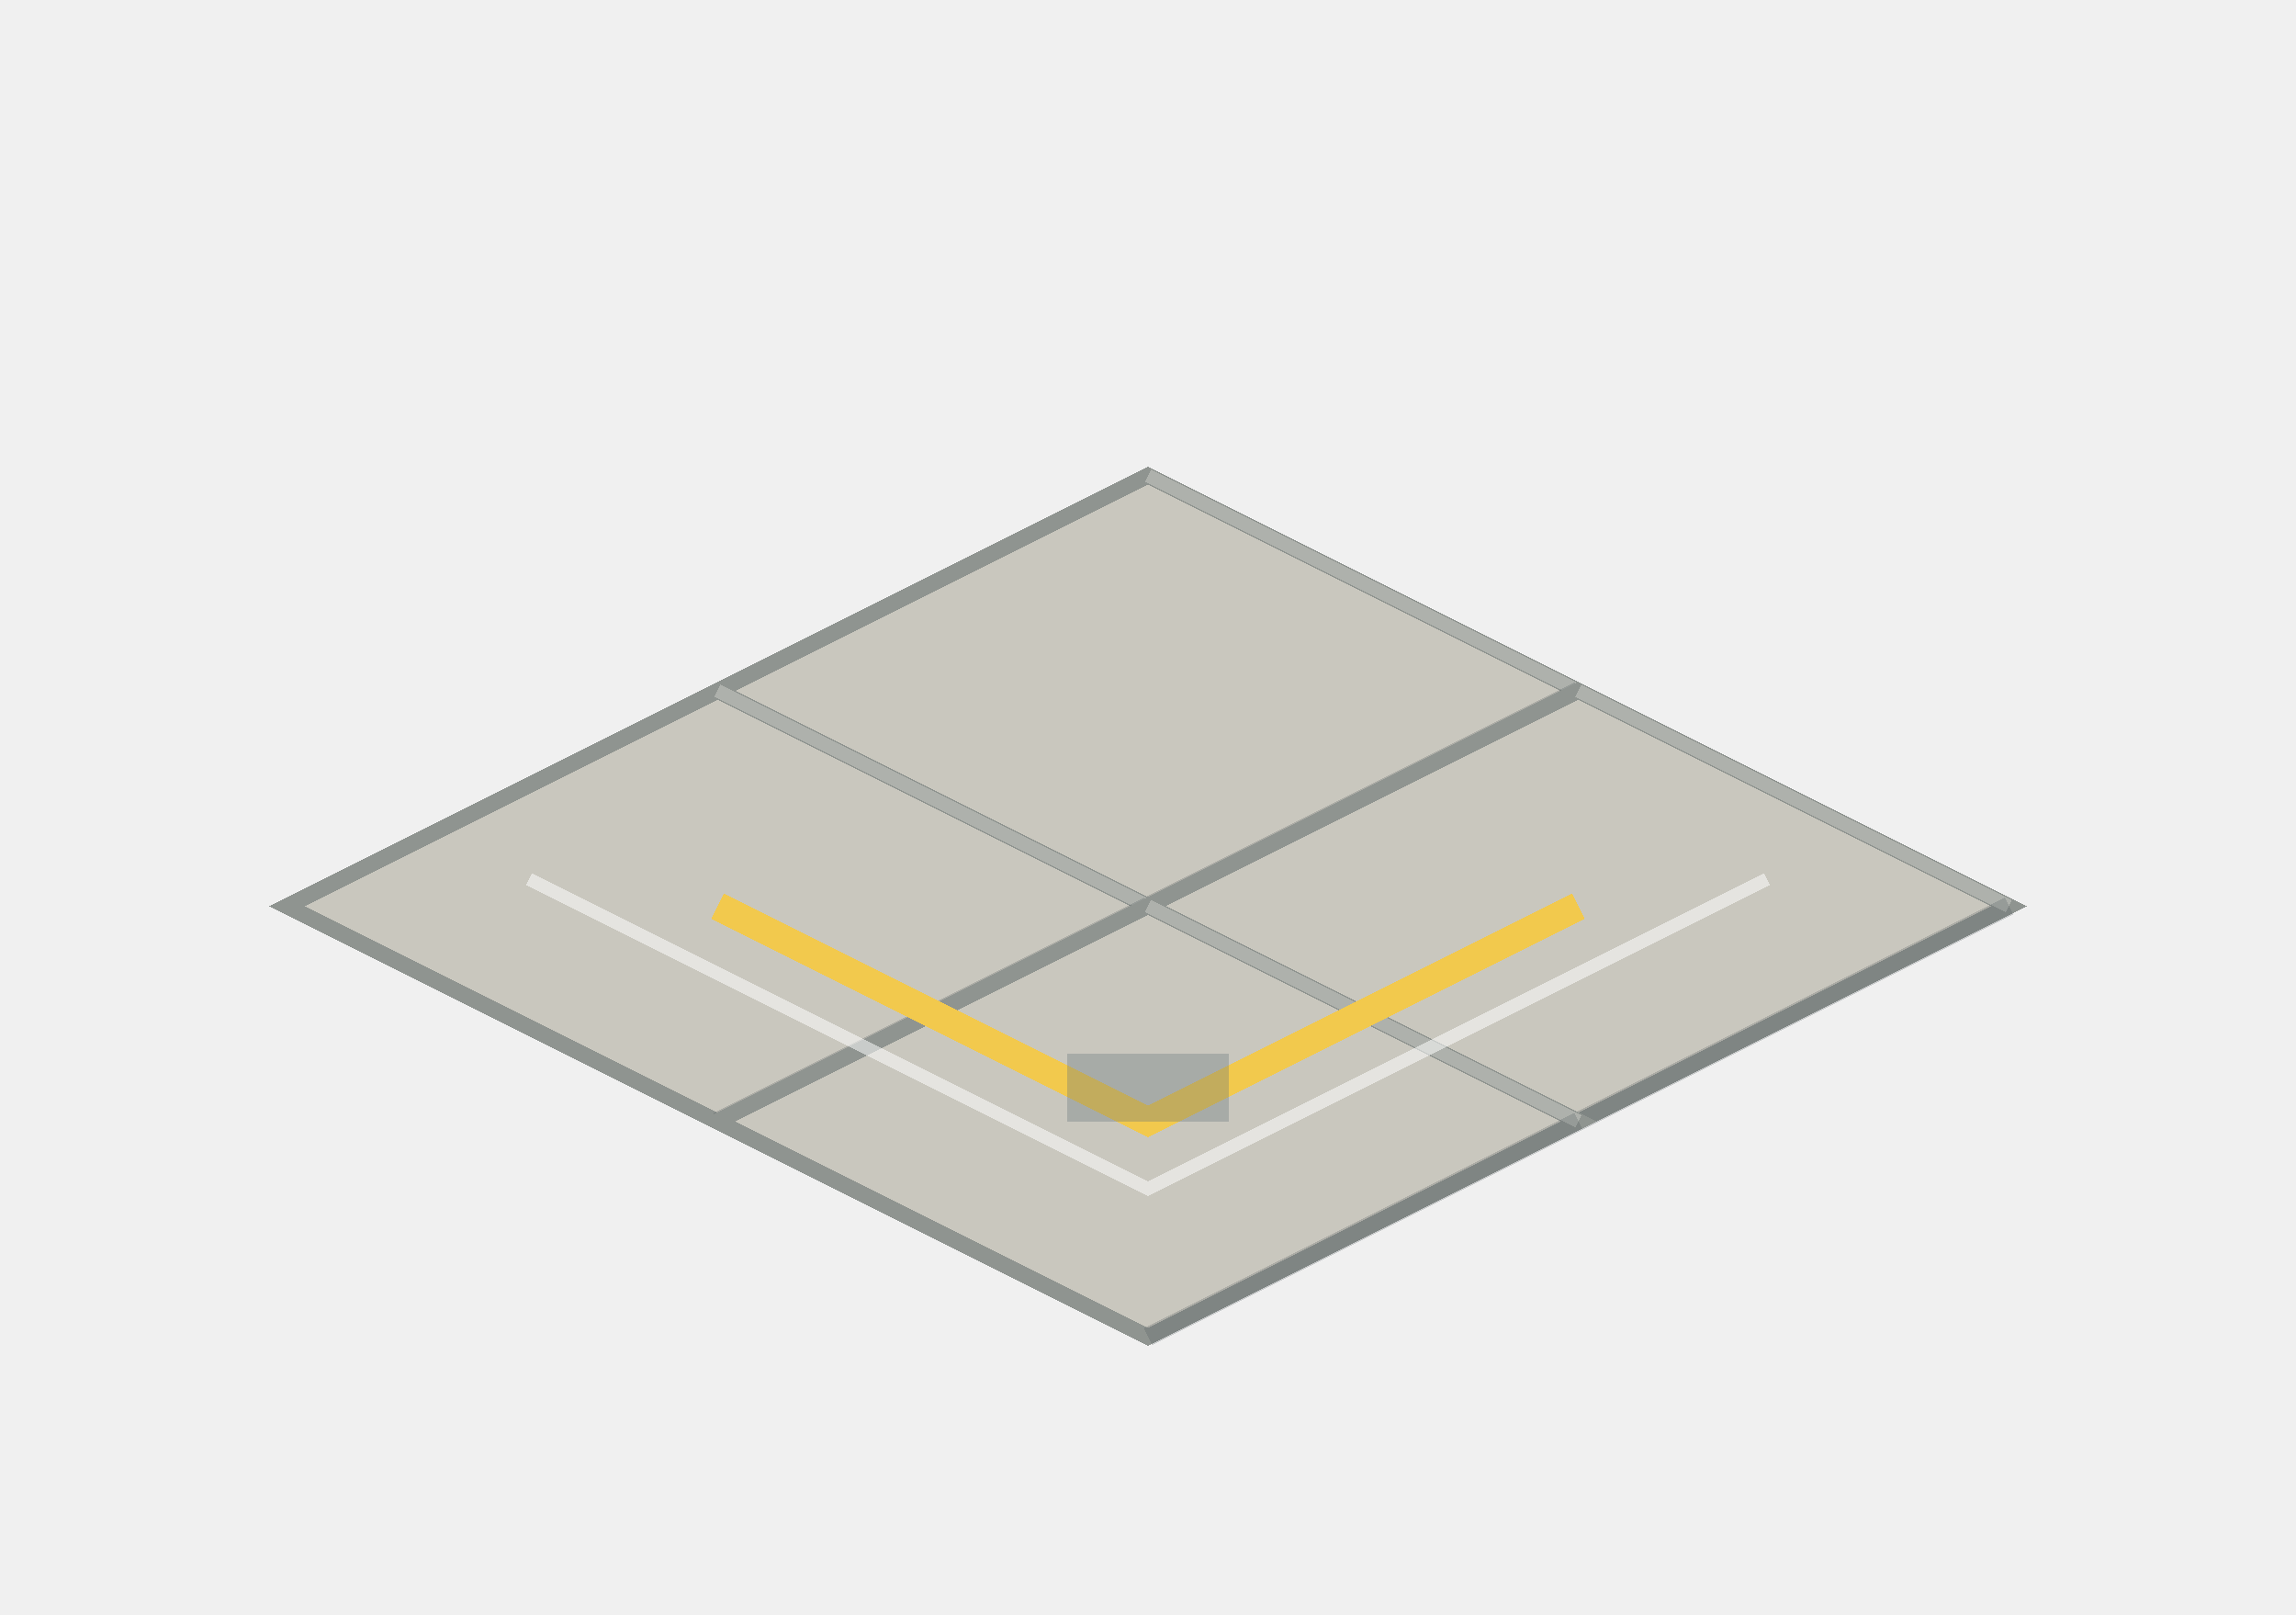
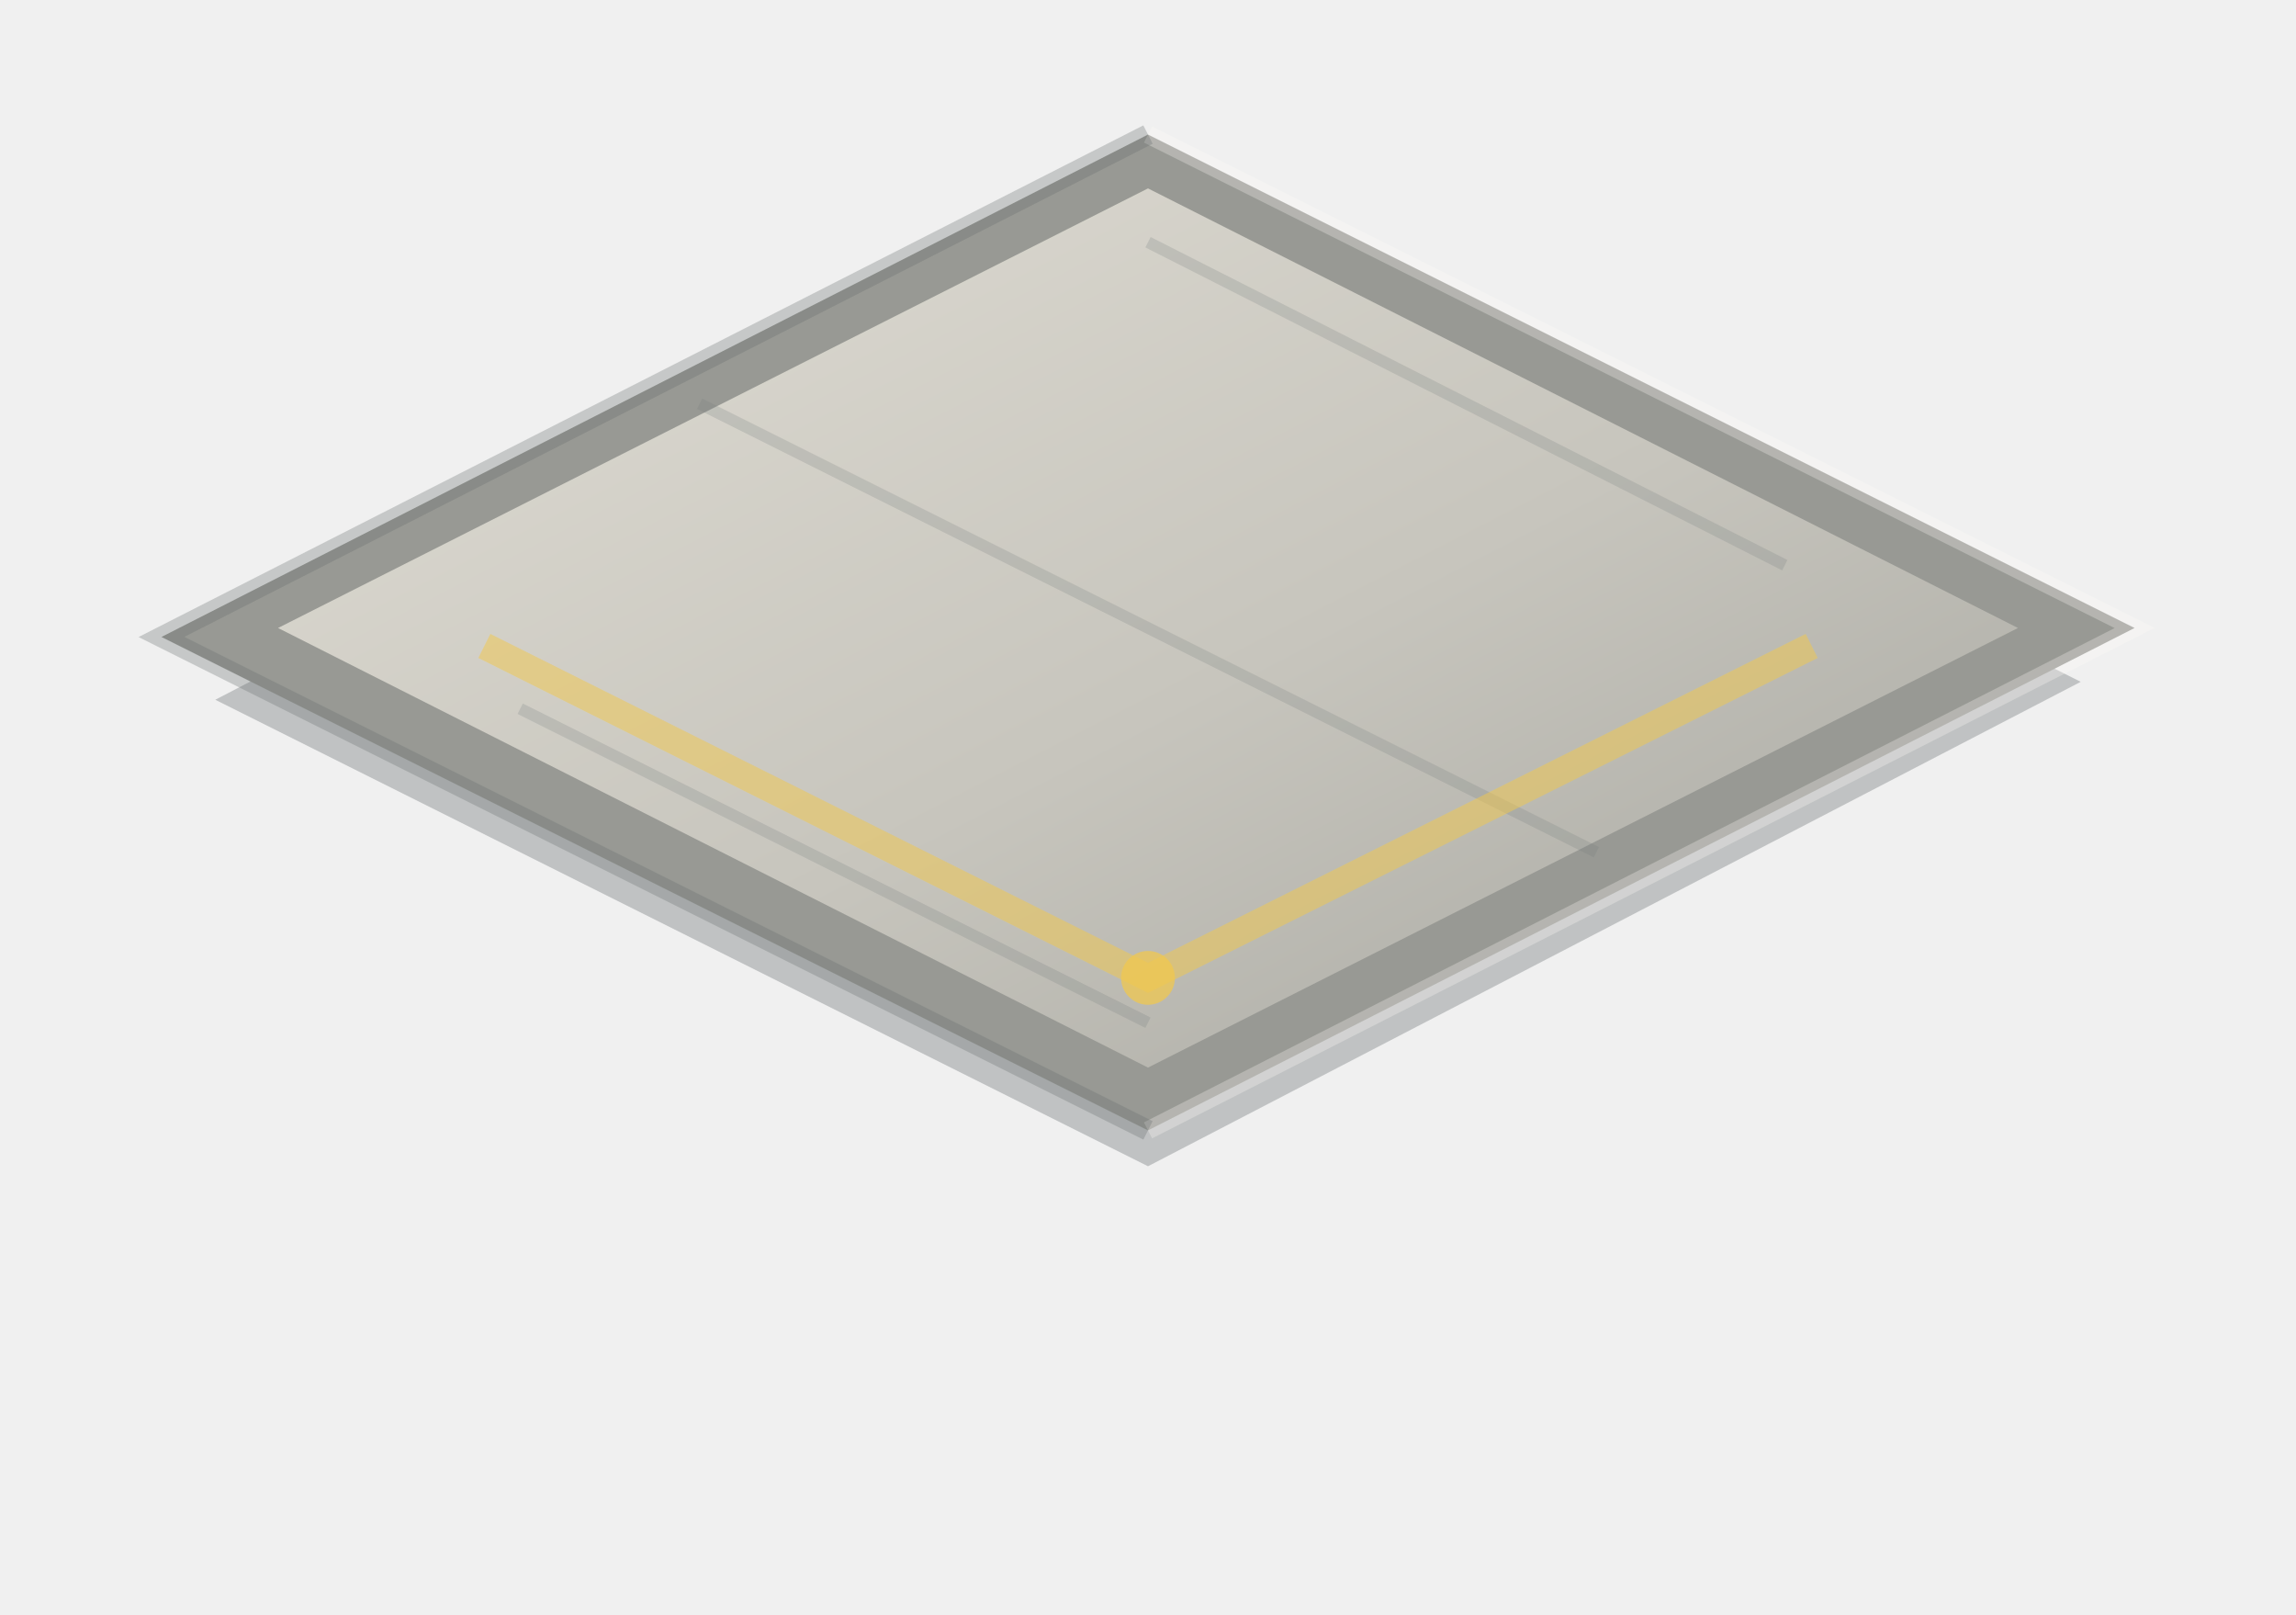
- <svg xmlns="http://www.w3.org/2000/svg" width="256" height="180" viewBox="0 0 256 180" shape-rendering="crispEdges">
-   <g transform="translate(32 20) scale(1.5)">
-     <polygon points="64,22 96,38 64,54 32,38" fill="#c9c7be" stroke="#8f9490" stroke-width="1.2" />
-     <path d="M64,22 L96,38" stroke="#fffdf6" stroke-width="1" opacity=".28" />
-     <path d="M96,38 L64,54" stroke="#4f595a" stroke-width="1.4" opacity=".25" />
-     <polygon points="96,38 128,54 96,70 64,54" fill="#c9c7be" stroke="#8f9490" stroke-width="1.2" />
-     <path d="M96,38 L128,54" stroke="#fffdf6" stroke-width="1" opacity=".28" />
-     <path d="M128,54 L96,70" stroke="#4f595a" stroke-width="1.4" opacity=".25" />
-     <polygon points="32,38 64,54 32,70 0,54" fill="#c9c7be" stroke="#8f9490" stroke-width="1.2" />
-     <path d="M32,38 L64,54" stroke="#fffdf6" stroke-width="1" opacity=".28" />
-     <path d="M64,54 L32,70" stroke="#4f595a" stroke-width="1.4" opacity=".25" />
-     <polygon points="64,54 96,70 64,86 32,70" fill="#c9c7be" stroke="#8f9490" stroke-width="1.2" />
-     <path d="M64,54 L96,70" stroke="#fffdf6" stroke-width="1" opacity=".28" />
-     <path d="M96,70 L64,86" stroke="#4f595a" stroke-width="1.4" opacity=".25" />
-     <path d="M32 54 L64 70 L96 54" fill="none" stroke="#f2c94d" stroke-width="2.1" />
-     <path d="M18 52 L64 75 L110 52" fill="none" stroke="#ffffff" stroke-width="1" opacity=".52" />
-     <rect x="58" y="65" width="12" height="5" fill="#68767a" opacity=".35" />
+ <svg xmlns="http://www.w3.org/2000/svg" width="256" height="180" viewBox="0 0 256 180">
+   <defs>
+     <linearGradient id="apron" x1="0" y1="0" x2="1" y2="1">
+       <stop offset="0" stop-color="#e1ded5" />
+       <stop offset="0.55" stop-color="#c7c5bd" />
+       <stop offset="1" stop-color="#a5a59f" />
+     </linearGradient>
+   </defs>
+   <polygon points="128,24 232,76 128,130 24,78" fill="#172126" opacity="0.22" />
+   <polygon points="128,15 238,70 128,126 18,71" fill="#989994" />
+   <polygon points="128,21 225,70 128,119 31,70" fill="url(#apron)" />
+   <polyline points="128,15 238,70 128,126" fill="none" stroke="#fffdf7" stroke-width="2" opacity="0.28" />
+   <polyline points="128,126 18,71 128,15" fill="none" stroke="#656b6b" stroke-width="2.3" opacity="0.30" />
+   <g stroke="#747b7c" stroke-width="1.3" opacity="0.22">
+     <line x1="78" y1="45" x2="178" y2="95" />
+     <line x1="58" y1="79" x2="128" y2="114" />
+     <line x1="128" y1="27" x2="199" y2="63" />
  </g>
+   <path d="M54 72 L128 109 L202 72" fill="none" stroke="#f1c84c" stroke-width="3" opacity="0.50" />
+   <circle cx="128" cy="109" r="3" fill="#f1c84c" opacity="0.72" />
</svg>
